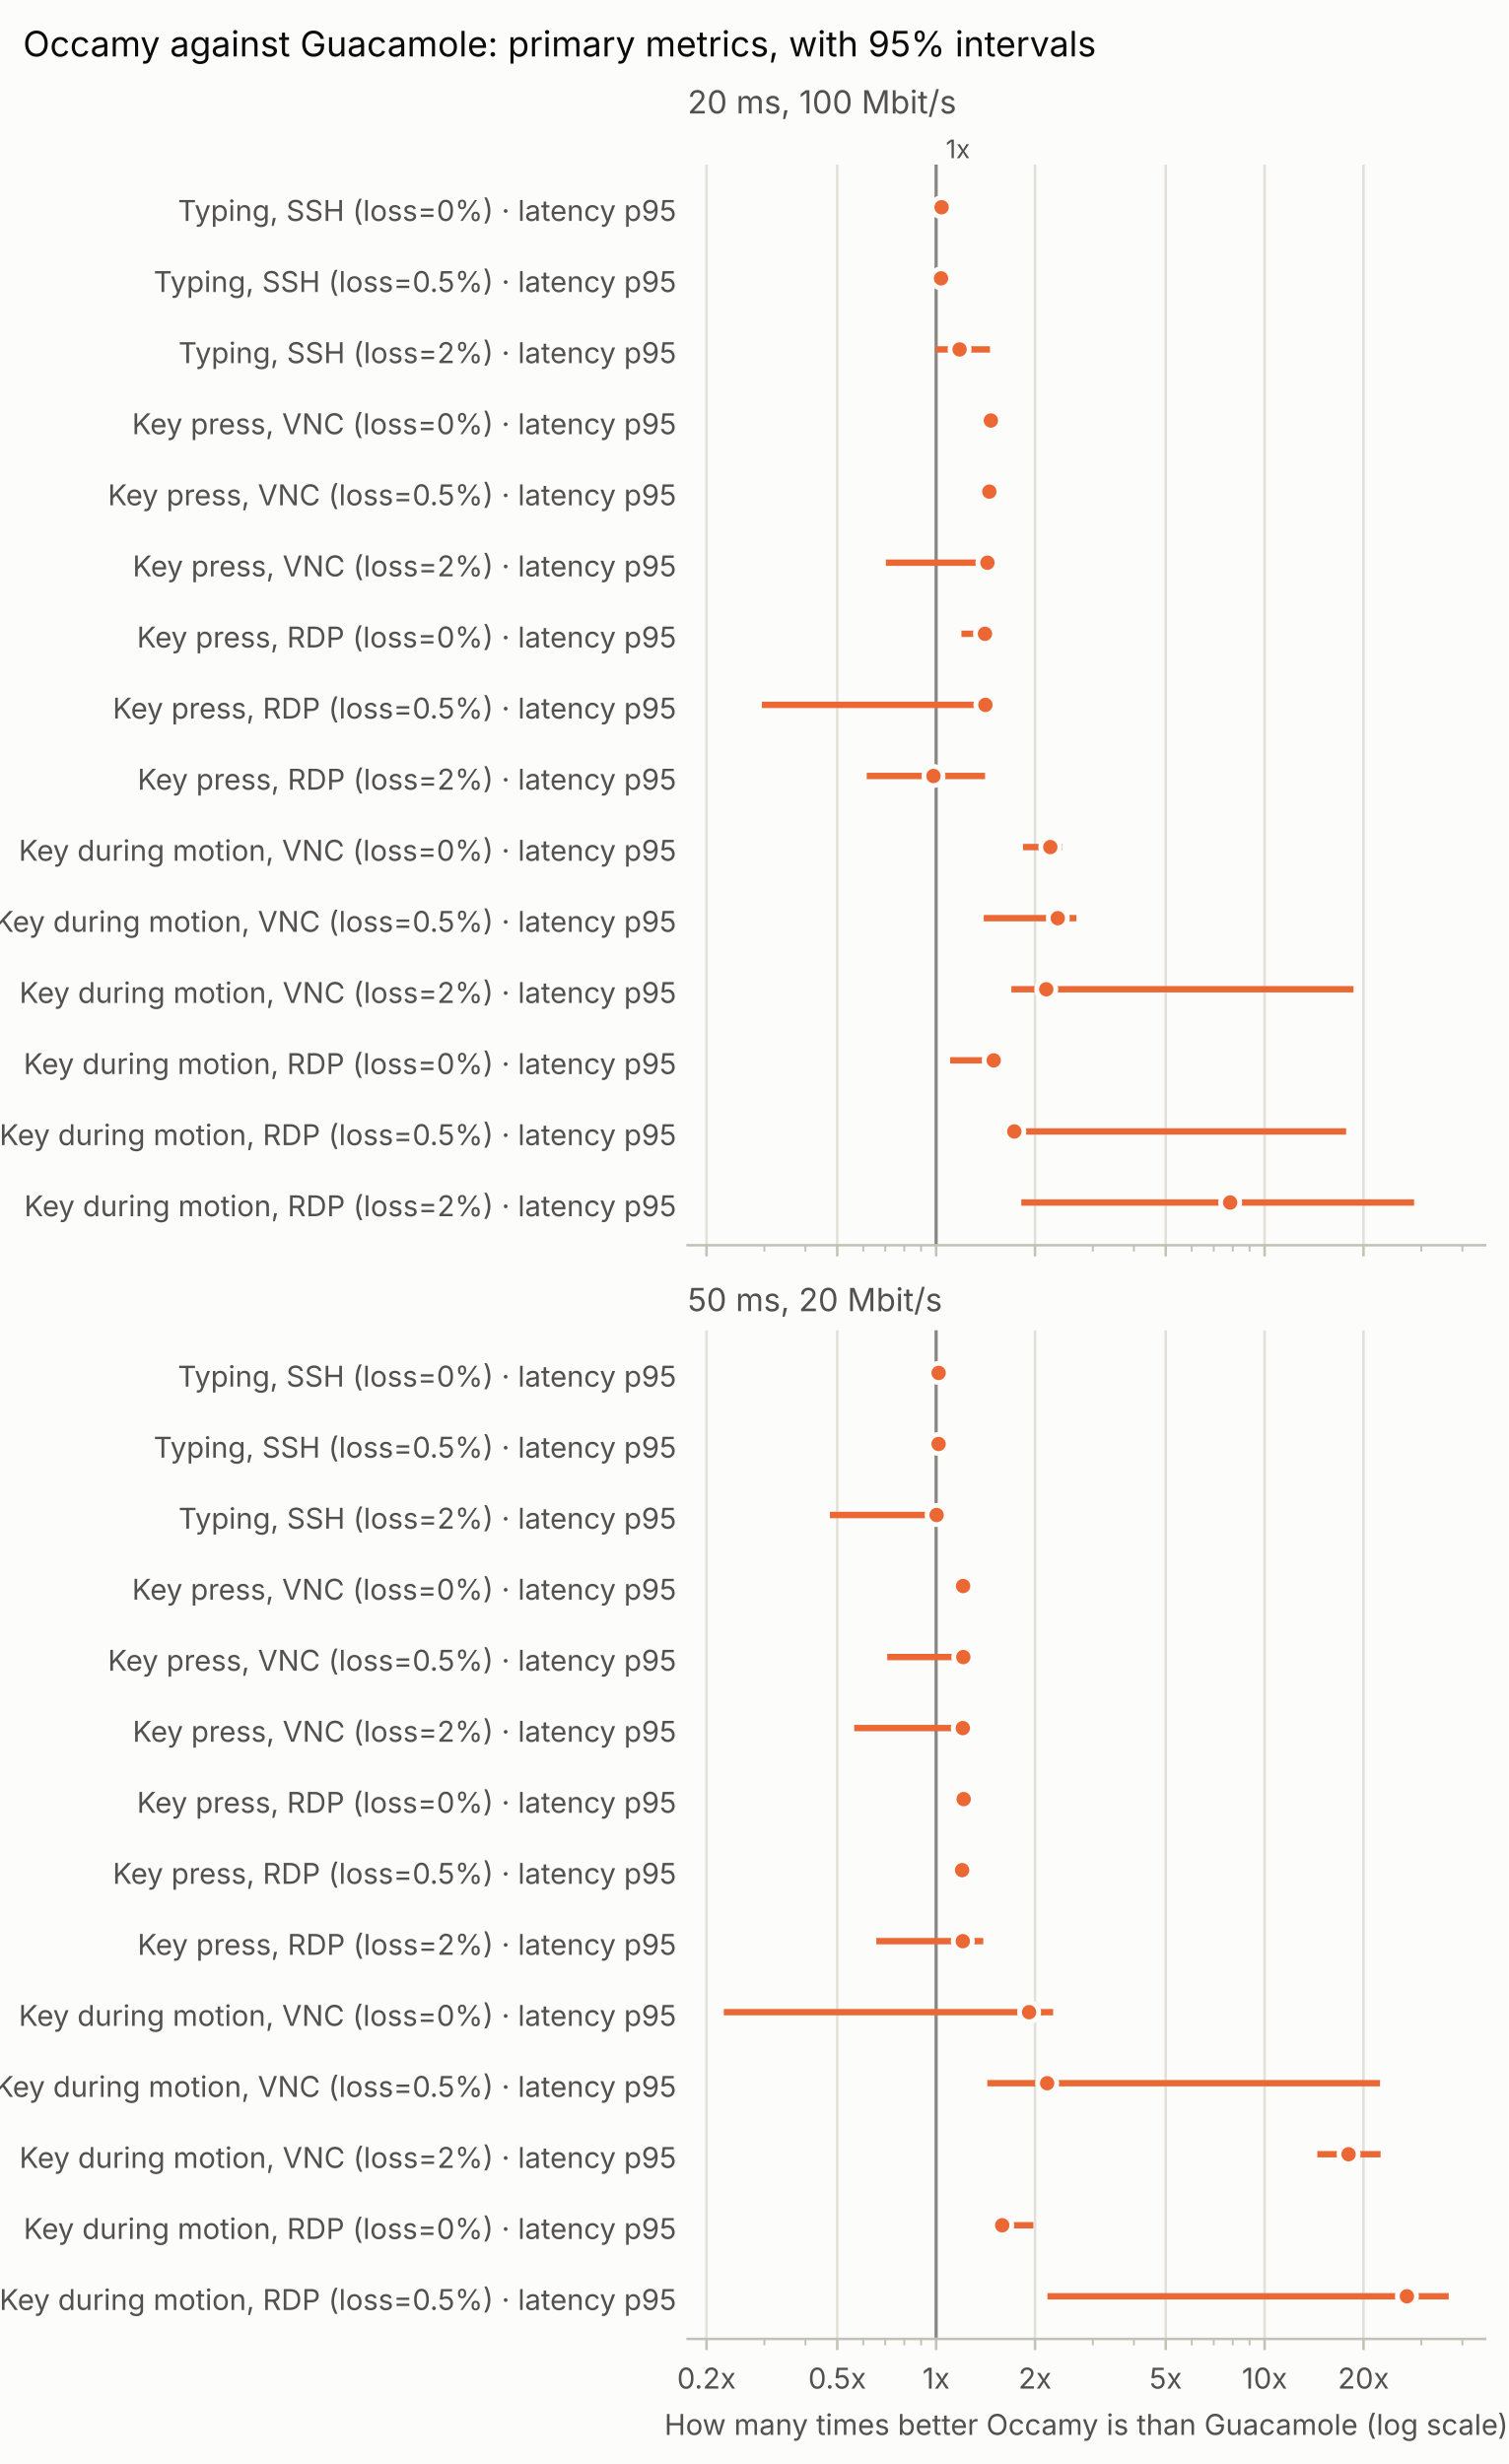
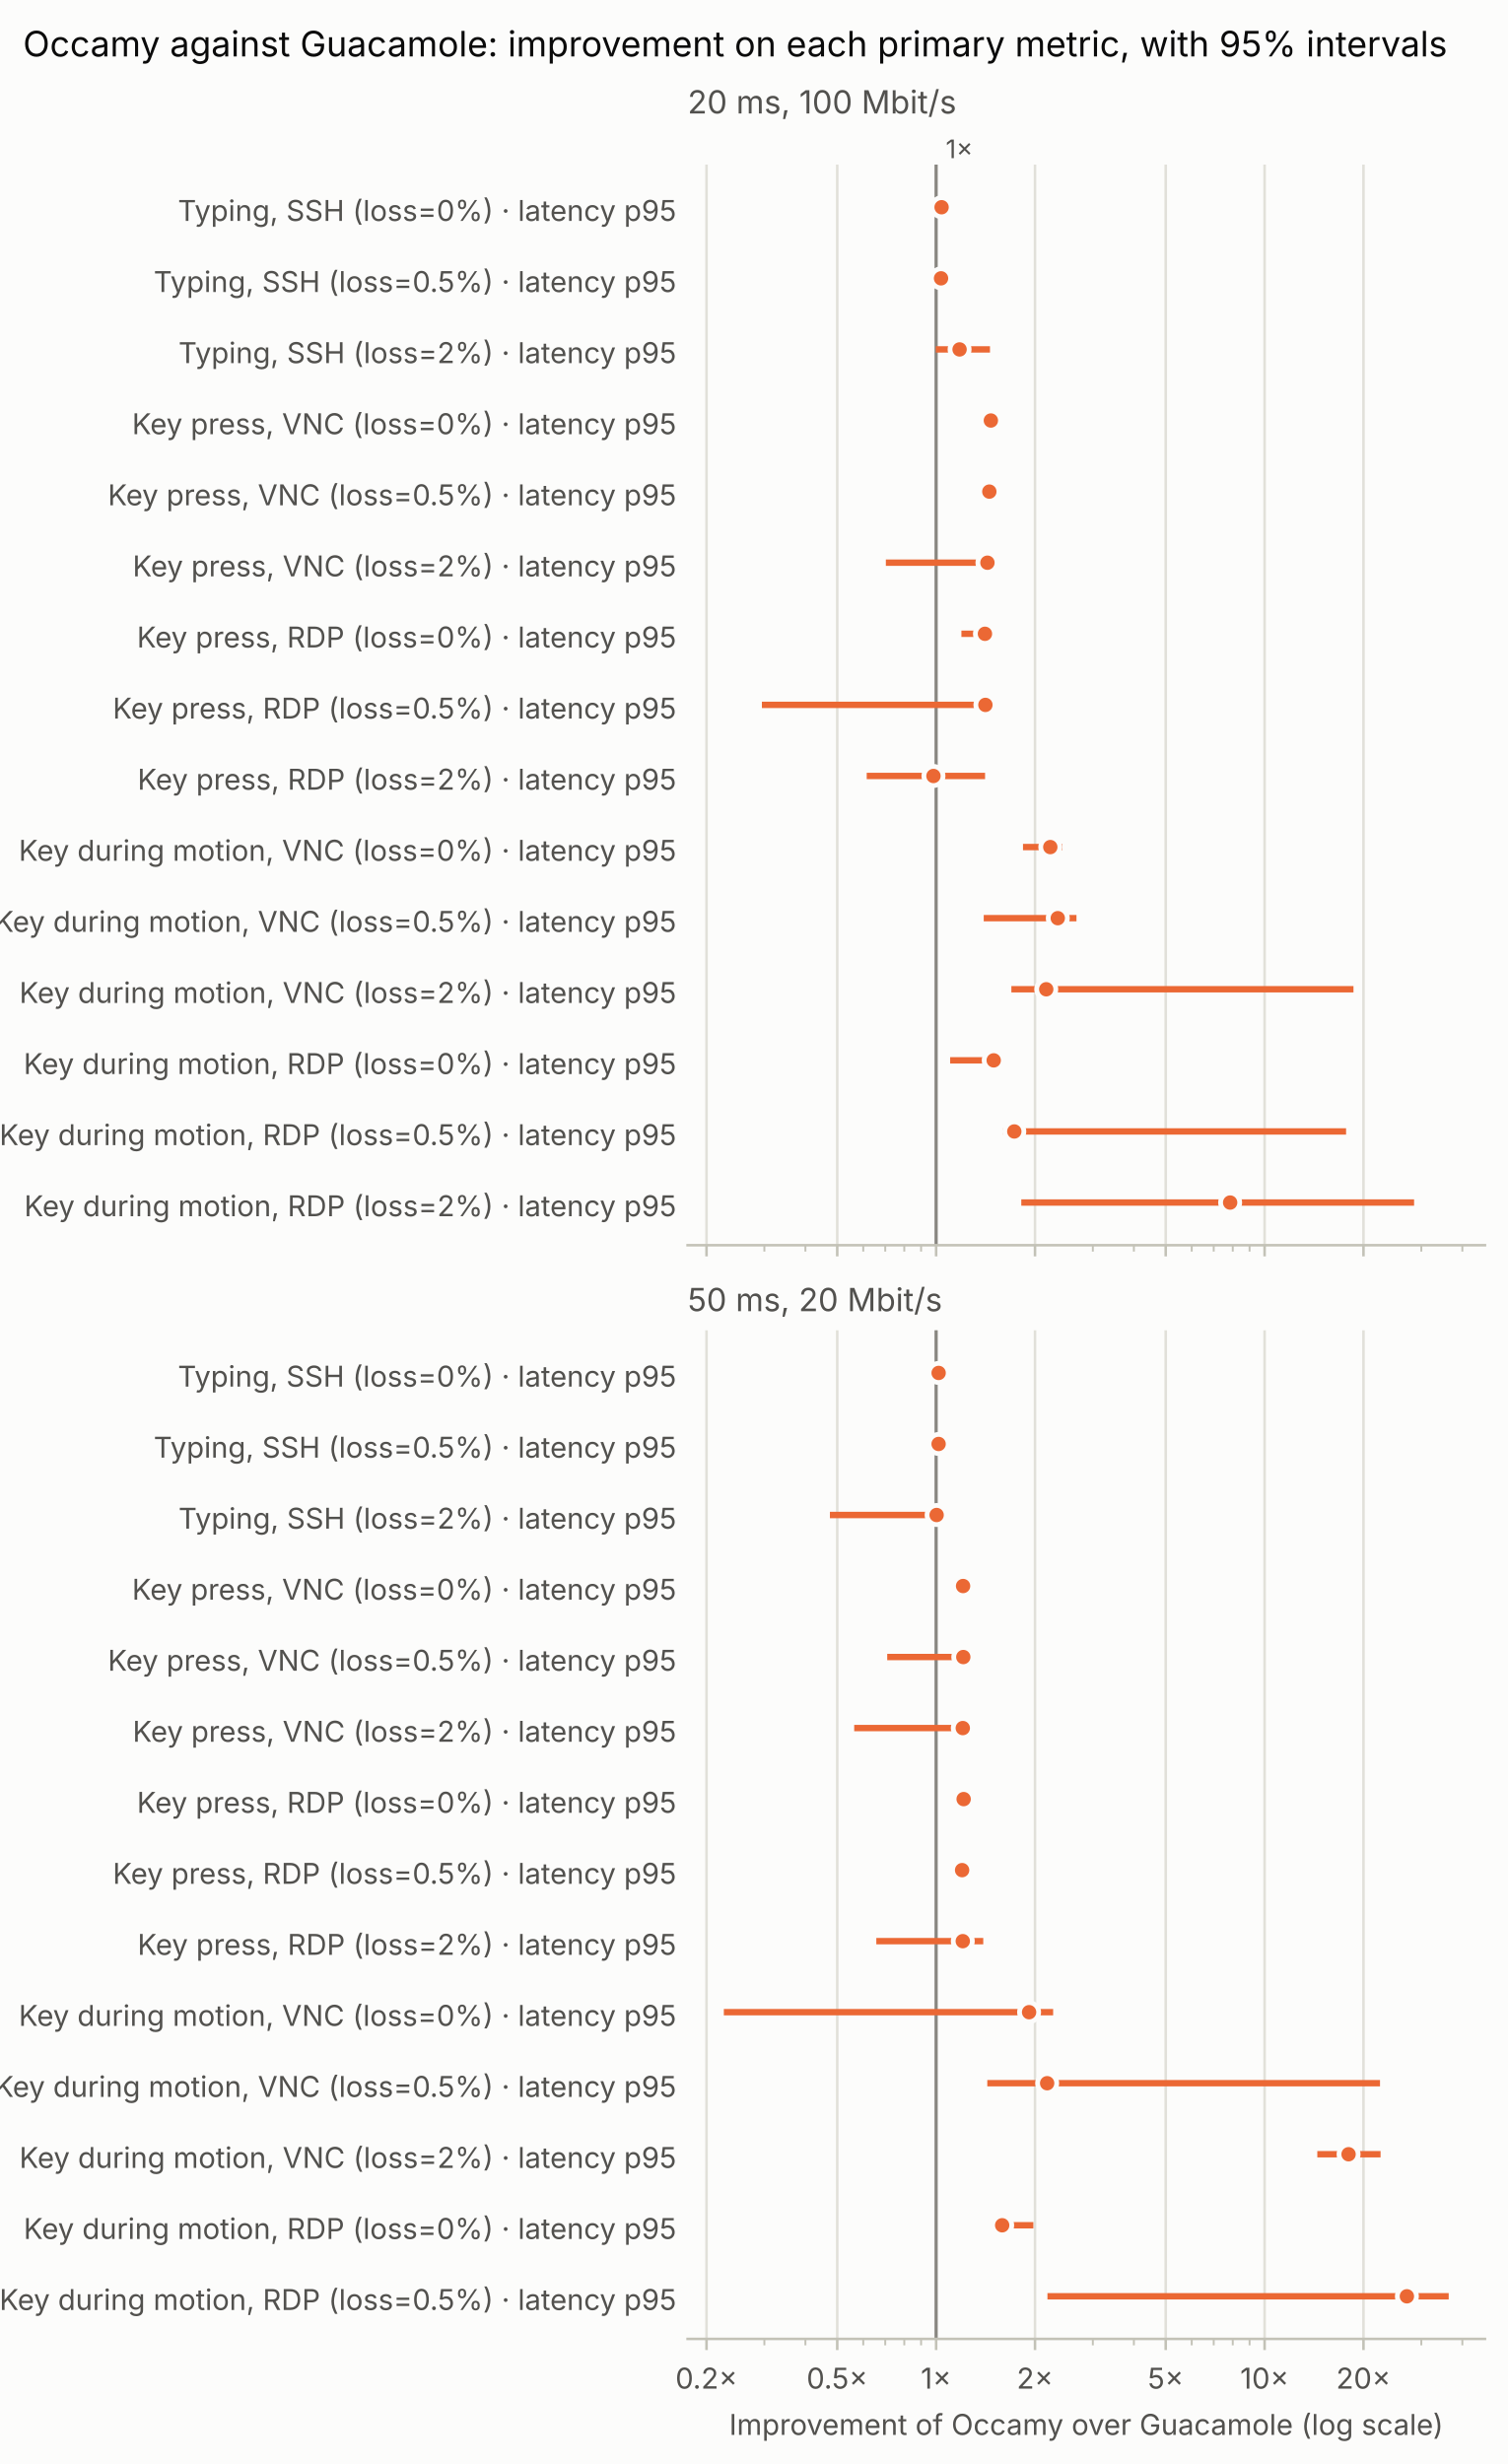
- <svg xmlns="http://www.w3.org/2000/svg" xmlns:xlink="http://www.w3.org/1999/xlink" width="472.468pt" height="771.6pt" viewBox="0 0 472.468 771.6" version="1.1">
+ <svg xmlns="http://www.w3.org/2000/svg" xmlns:xlink="http://www.w3.org/1999/xlink" width="472.2pt" height="771.6pt" viewBox="0 0 472.2 771.6" version="1.1">
  <defs>
    <style type="text/css">*{stroke-linejoin: round; stroke-linecap: butt}</style>
  </defs>
  <g id="figure_1">
    <g id="patch_1">
-       <path d="M 0 771.6  L 472.468 771.6  L 472.468 0  L 0 0  z " style="fill: #fcfcfb" />
+       <path d="M 0 771.6  L 472.2 771.6  L 472.2 0  L 0 0  z " style="fill: #fcfcfb" />
    </g>
    <g id="axes_1">
      <g id="patch_2">
        <path d="M 215.316 389.937  L 465 389.937  L 465 51.535  L 215.316 51.535  z " style="fill: #fcfcfb" />
      </g>
      <g id="matplotlib.axis_1">
        <g id="xtick_1">
          <g id="line2d_1">
            <path d="M 221.243 389.937  L 221.243 51.535  " clip-path="url(#p86896c909a)" style="fill: none; stroke: #e1e0d9; stroke-width: 0.8; stroke-linecap: square" />
          </g>
          <g id="line2d_2">
            <defs>
              <path id="m722b74c0f4" d="M 0 0  L 0 3.5  " style="stroke: #c3c2b7; stroke-width: 0.8" />
            </defs>
            <g>
              <use xlink:href="#m722b74c0f4" x="221.243" y="389.937" style="fill: #c3c2b7; stroke: #c3c2b7; stroke-width: 0.8" />
            </g>
          </g>
        </g>
        <g id="xtick_2">
          <g id="line2d_3">
            <path d="M 262.175 389.937  L 262.175 51.535  " clip-path="url(#p86896c909a)" style="fill: none; stroke: #e1e0d9; stroke-width: 0.8; stroke-linecap: square" />
          </g>
          <g id="line2d_4">
            <g>
              <use xlink:href="#m722b74c0f4" x="262.175" y="389.937" style="fill: #c3c2b7; stroke: #c3c2b7; stroke-width: 0.8" />
            </g>
          </g>
        </g>
        <g id="xtick_3">
          <g id="line2d_5">
            <path d="M 293.139 389.937  L 293.139 51.535  " clip-path="url(#p86896c909a)" style="fill: none; stroke: #e1e0d9; stroke-width: 0.8; stroke-linecap: square" />
          </g>
          <g id="line2d_6">
            <g>
              <use xlink:href="#m722b74c0f4" x="293.139" y="389.937" style="fill: #c3c2b7; stroke: #c3c2b7; stroke-width: 0.8" />
            </g>
          </g>
        </g>
        <g id="xtick_4">
          <g id="line2d_7">
            <path d="M 324.103 389.937  L 324.103 51.535  " clip-path="url(#p86896c909a)" style="fill: none; stroke: #e1e0d9; stroke-width: 0.8; stroke-linecap: square" />
          </g>
          <g id="line2d_8">
            <g>
              <use xlink:href="#m722b74c0f4" x="324.103" y="389.937" style="fill: #c3c2b7; stroke: #c3c2b7; stroke-width: 0.8" />
            </g>
          </g>
        </g>
        <g id="xtick_5">
          <g id="line2d_9">
            <path d="M 365.035 389.937  L 365.035 51.535  " clip-path="url(#p86896c909a)" style="fill: none; stroke: #e1e0d9; stroke-width: 0.8; stroke-linecap: square" />
          </g>
          <g id="line2d_10">
            <g>
              <use xlink:href="#m722b74c0f4" x="365.035" y="389.937" style="fill: #c3c2b7; stroke: #c3c2b7; stroke-width: 0.8" />
            </g>
          </g>
        </g>
        <g id="xtick_6">
          <g id="line2d_11">
            <path d="M 395.999 389.937  L 395.999 51.535  " clip-path="url(#p86896c909a)" style="fill: none; stroke: #e1e0d9; stroke-width: 0.8; stroke-linecap: square" />
          </g>
          <g id="line2d_12">
            <g>
              <use xlink:href="#m722b74c0f4" x="395.999" y="389.937" style="fill: #c3c2b7; stroke: #c3c2b7; stroke-width: 0.8" />
            </g>
          </g>
        </g>
        <g id="xtick_7">
          <g id="line2d_13">
            <path d="M 426.962 389.937  L 426.962 51.535  " clip-path="url(#p86896c909a)" style="fill: none; stroke: #e1e0d9; stroke-width: 0.8; stroke-linecap: square" />
          </g>
          <g id="line2d_14">
            <g>
              <use xlink:href="#m722b74c0f4" x="426.962" y="389.937" style="fill: #c3c2b7; stroke: #c3c2b7; stroke-width: 0.8" />
            </g>
          </g>
        </g>
        <g id="xtick_8">
          <g id="line2d_15">
            <defs>
              <path id="m8135e75376" d="M 0 0  L 0 2  " style="stroke: #c3c2b7; stroke-width: 0.6" />
            </defs>
            <g>
              <use xlink:href="#m8135e75376" x="239.355" y="389.937" style="fill: #c3c2b7; stroke: #c3c2b7; stroke-width: 0.6" />
            </g>
          </g>
        </g>
        <g id="xtick_9">
          <g id="line2d_16">
            <g>
              <use xlink:href="#m8135e75376" x="252.207" y="389.937" style="fill: #c3c2b7; stroke: #c3c2b7; stroke-width: 0.6" />
            </g>
          </g>
        </g>
        <g id="xtick_10">
          <g id="line2d_17">
            <g>
              <use xlink:href="#m8135e75376" x="270.319" y="389.937" style="fill: #c3c2b7; stroke: #c3c2b7; stroke-width: 0.6" />
            </g>
          </g>
        </g>
        <g id="xtick_11">
          <g id="line2d_18">
            <g>
              <use xlink:href="#m8135e75376" x="277.205" y="389.937" style="fill: #c3c2b7; stroke: #c3c2b7; stroke-width: 0.6" />
            </g>
          </g>
        </g>
        <g id="xtick_12">
          <g id="line2d_19">
            <g>
              <use xlink:href="#m8135e75376" x="283.171" y="389.937" style="fill: #c3c2b7; stroke: #c3c2b7; stroke-width: 0.6" />
            </g>
          </g>
        </g>
        <g id="xtick_13">
          <g id="line2d_20">
            <g>
              <use xlink:href="#m8135e75376" x="288.432" y="389.937" style="fill: #c3c2b7; stroke: #c3c2b7; stroke-width: 0.6" />
            </g>
          </g>
        </g>
        <g id="xtick_14">
          <g id="line2d_21">
            <g>
              <use xlink:href="#m8135e75376" x="342.215" y="389.937" style="fill: #c3c2b7; stroke: #c3c2b7; stroke-width: 0.6" />
            </g>
          </g>
        </g>
        <g id="xtick_15">
          <g id="line2d_22">
            <g>
              <use xlink:href="#m8135e75376" x="355.066" y="389.937" style="fill: #c3c2b7; stroke: #c3c2b7; stroke-width: 0.6" />
            </g>
          </g>
        </g>
        <g id="xtick_16">
          <g id="line2d_23">
            <g>
              <use xlink:href="#m8135e75376" x="373.179" y="389.937" style="fill: #c3c2b7; stroke: #c3c2b7; stroke-width: 0.6" />
            </g>
          </g>
        </g>
        <g id="xtick_17">
          <g id="line2d_24">
            <g>
              <use xlink:href="#m8135e75376" x="380.065" y="389.937" style="fill: #c3c2b7; stroke: #c3c2b7; stroke-width: 0.6" />
            </g>
          </g>
        </g>
        <g id="xtick_18">
          <g id="line2d_25">
            <g>
              <use xlink:href="#m8135e75376" x="386.03" y="389.937" style="fill: #c3c2b7; stroke: #c3c2b7; stroke-width: 0.6" />
            </g>
          </g>
        </g>
        <g id="xtick_19">
          <g id="line2d_26">
            <g>
              <use xlink:href="#m8135e75376" x="391.292" y="389.937" style="fill: #c3c2b7; stroke: #c3c2b7; stroke-width: 0.6" />
            </g>
          </g>
        </g>
        <g id="xtick_20">
          <g id="line2d_27">
            <g>
              <use xlink:href="#m8135e75376" x="445.075" y="389.937" style="fill: #c3c2b7; stroke: #c3c2b7; stroke-width: 0.6" />
            </g>
          </g>
        </g>
        <g id="xtick_21">
          <g id="line2d_28">
            <g>
              <use xlink:href="#m8135e75376" x="457.926" y="389.937" style="fill: #c3c2b7; stroke: #c3c2b7; stroke-width: 0.6" />
            </g>
          </g>
        </g>
      </g>
      <g id="matplotlib.axis_2">
        <g id="ytick_1">
          <g id="line2d_29" />
          <g id="text_1">
            <text style="font-size: 9px; font-family: 'Inter', 'Helvetica Neue', 'Arial', 'DejaVu Sans', sans-serif; text-anchor: end; fill: #52514e" x="211.816" y="69.177" transform="rotate(-0 211.8157 69.17742)">Typing, SSH (loss=0%) · latency p95</text>
          </g>
        </g>
        <g id="ytick_2">
          <g id="line2d_30" />
          <g id="text_2">
            <text style="font-size: 9px; font-family: 'Inter', 'Helvetica Neue', 'Arial', 'DejaVu Sans', sans-serif; text-anchor: end; fill: #52514e" x="211.816" y="91.441" transform="rotate(-0 211.8157 91.44064)">Typing, SSH (loss=0.5%) · latency p95</text>
          </g>
        </g>
        <g id="ytick_3">
          <g id="line2d_31" />
          <g id="text_3">
            <text style="font-size: 9px; font-family: 'Inter', 'Helvetica Neue', 'Arial', 'DejaVu Sans', sans-serif; text-anchor: end; fill: #52514e" x="211.816" y="113.704" transform="rotate(-0 211.8157 113.7039)">Typing, SSH (loss=2%) · latency p95</text>
          </g>
        </g>
        <g id="ytick_4">
          <g id="line2d_32" />
          <g id="text_4">
            <text style="font-size: 9px; font-family: 'Inter', 'Helvetica Neue', 'Arial', 'DejaVu Sans', sans-serif; text-anchor: end; fill: #52514e" x="211.816" y="135.967" transform="rotate(-0 211.8157 135.9671)">Key press, VNC (loss=0%) · latency p95</text>
          </g>
        </g>
        <g id="ytick_5">
          <g id="line2d_33" />
          <g id="text_5">
            <text style="font-size: 9px; font-family: 'Inter', 'Helvetica Neue', 'Arial', 'DejaVu Sans', sans-serif; text-anchor: end; fill: #52514e" x="211.816" y="158.23" transform="rotate(-0 211.8157 158.2303)">Key press, VNC (loss=0.5%) · latency p95</text>
          </g>
        </g>
        <g id="ytick_6">
          <g id="line2d_34" />
          <g id="text_6">
            <text style="font-size: 9px; font-family: 'Inter', 'Helvetica Neue', 'Arial', 'DejaVu Sans', sans-serif; text-anchor: end; fill: #52514e" x="211.816" y="180.494" transform="rotate(-0 211.8157 180.4936)">Key press, VNC (loss=2%) · latency p95</text>
          </g>
        </g>
        <g id="ytick_7">
          <g id="line2d_35" />
          <g id="text_7">
            <text style="font-size: 9px; font-family: 'Inter', 'Helvetica Neue', 'Arial', 'DejaVu Sans', sans-serif; text-anchor: end; fill: #52514e" x="211.816" y="202.757" transform="rotate(-0 211.8157 202.7568)">Key press, RDP (loss=0%) · latency p95</text>
          </g>
        </g>
        <g id="ytick_8">
          <g id="line2d_36" />
          <g id="text_8">
            <text style="font-size: 9px; font-family: 'Inter', 'Helvetica Neue', 'Arial', 'DejaVu Sans', sans-serif; text-anchor: end; fill: #52514e" x="211.816" y="225.02" transform="rotate(-0 211.8157 225.02)">Key press, RDP (loss=0.5%) · latency p95</text>
          </g>
        </g>
        <g id="ytick_9">
          <g id="line2d_37" />
          <g id="text_9">
            <text style="font-size: 9px; font-family: 'Inter', 'Helvetica Neue', 'Arial', 'DejaVu Sans', sans-serif; text-anchor: end; fill: #52514e" x="211.816" y="247.283" transform="rotate(-0 211.8157 247.2832)">Key press, RDP (loss=2%) · latency p95</text>
          </g>
        </g>
        <g id="ytick_10">
          <g id="line2d_38" />
          <g id="text_10">
            <text style="font-size: 9px; font-family: 'Inter', 'Helvetica Neue', 'Arial', 'DejaVu Sans', sans-serif; text-anchor: end; fill: #52514e" x="211.816" y="269.546" transform="rotate(-0 211.8157 269.5465)">Key during motion, VNC (loss=0%) · latency p95</text>
          </g>
        </g>
        <g id="ytick_11">
          <g id="line2d_39" />
          <g id="text_11">
            <text style="font-size: 9px; font-family: 'Inter', 'Helvetica Neue', 'Arial', 'DejaVu Sans', sans-serif; text-anchor: end; fill: #52514e" x="211.816" y="291.81" transform="rotate(-0 211.8157 291.8097)">Key during motion, VNC (loss=0.5%) · latency p95</text>
          </g>
        </g>
        <g id="ytick_12">
          <g id="line2d_40" />
          <g id="text_12">
            <text style="font-size: 9px; font-family: 'Inter', 'Helvetica Neue', 'Arial', 'DejaVu Sans', sans-serif; text-anchor: end; fill: #52514e" x="211.816" y="314.073" transform="rotate(-0 211.8157 314.0729)">Key during motion, VNC (loss=2%) · latency p95</text>
          </g>
        </g>
        <g id="ytick_13">
          <g id="line2d_41" />
          <g id="text_13">
            <text style="font-size: 9px; font-family: 'Inter', 'Helvetica Neue', 'Arial', 'DejaVu Sans', sans-serif; text-anchor: end; fill: #52514e" x="211.816" y="336.336" transform="rotate(-0 211.8157 336.3361)">Key during motion, RDP (loss=0%) · latency p95</text>
          </g>
        </g>
        <g id="ytick_14">
          <g id="line2d_42" />
          <g id="text_14">
            <text style="font-size: 9px; font-family: 'Inter', 'Helvetica Neue', 'Arial', 'DejaVu Sans', sans-serif; text-anchor: end; fill: #52514e" x="211.816" y="358.599" transform="rotate(-0 211.8157 358.5994)">Key during motion, RDP (loss=0.5%) · latency p95</text>
          </g>
        </g>
        <g id="ytick_15">
          <g id="line2d_43" />
          <g id="text_15">
            <text style="font-size: 9px; font-family: 'Inter', 'Helvetica Neue', 'Arial', 'DejaVu Sans', sans-serif; text-anchor: end; fill: #52514e" x="211.816" y="380.863" transform="rotate(-0 211.8157 380.8626)">Key during motion, RDP (loss=2%) · latency p95</text>
          </g>
        </g>
      </g>
      <g id="line2d_44">
        <path d="M 293.139 389.937  L 293.139 51.535  " clip-path="url(#p86896c909a)" style="fill: none; stroke: #898781; stroke-linecap: square" />
      </g>
      <g id="LineCollection_1">
        <path d="M 294.645 64.893  L 295.14 64.893  " clip-path="url(#p86896c909a)" style="fill: none; stroke: #eb6834; stroke-width: 2" />
        <path d="M 293.242 87.157  L 295.6 87.157  " clip-path="url(#p86896c909a)" style="fill: none; stroke: #eb6834; stroke-width: 2" />
        <path d="M 293.029 109.42  L 310.007 109.42  " clip-path="url(#p86896c909a)" style="fill: none; stroke: #eb6834; stroke-width: 2" />
        <path d="M 310.017 131.683  L 310.745 131.683  " clip-path="url(#p86896c909a)" style="fill: none; stroke: #eb6834; stroke-width: 2" />
        <path d="M 307.207 153.946  L 310.396 153.946  " clip-path="url(#p86896c909a)" style="fill: none; stroke: #eb6834; stroke-width: 2" />
        <path d="M 277.397 176.21  L 310.326 176.21  " clip-path="url(#p86896c909a)" style="fill: none; stroke: #eb6834; stroke-width: 2" />
        <path d="M 301.056 198.473  L 309.943 198.473  " clip-path="url(#p86896c909a)" style="fill: none; stroke: #eb6834; stroke-width: 2" />
        <path d="M 238.581 220.736  L 309.936 220.736  " clip-path="url(#p86896c909a)" style="fill: none; stroke: #eb6834; stroke-width: 2" />
        <path d="M 271.406 242.999  L 308.468 242.999  " clip-path="url(#p86896c909a)" style="fill: none; stroke: #eb6834; stroke-width: 2" />
        <path d="M 320.343 265.262  L 332.671 265.262  " clip-path="url(#p86896c909a)" style="fill: none; stroke: #eb6834; stroke-width: 2" />
        <path d="M 308.048 287.526  L 337.089 287.526  " clip-path="url(#p86896c909a)" style="fill: none; stroke: #eb6834; stroke-width: 2" />
        <path d="M 316.702 309.789  L 423.833 309.789  " clip-path="url(#p86896c909a)" style="fill: none; stroke: #eb6834; stroke-width: 2" />
        <path d="M 297.535 332.052  L 313.177 332.052  " clip-path="url(#p86896c909a)" style="fill: none; stroke: #eb6834; stroke-width: 2" />
        <path d="M 314.074 354.315  L 421.517 354.315  " clip-path="url(#p86896c909a)" style="fill: none; stroke: #eb6834; stroke-width: 2" />
        <path d="M 319.808 376.579  L 442.811 376.579  " clip-path="url(#p86896c909a)" style="fill: none; stroke: #eb6834; stroke-width: 2" />
      </g>
      <g id="patch_3">
        <path d="M 215.316 389.937  L 465 389.937  " style="fill: none; stroke: #c3c2b7; stroke-width: 0.8; stroke-linejoin: miter; stroke-linecap: square" />
      </g>
      <g id="PathCollection_1">
        <defs>
          <path id="m473c4d178f" d="M 0 3  C 0.796 3 1.559 2.684 2.121 2.121  C 2.684 1.559 3 0.796 3 0  C 3 -0.796 2.684 -1.559 2.121 -2.121  C 1.559 -2.684 0.796 -3 0 -3  C -0.796 -3 -1.559 -2.684 -2.121 -2.121  C -2.684 -1.559 -3 -0.796 -3 0  C -3 0.796 -2.684 1.559 -2.121 2.121  C -1.559 2.684 -0.796 3 0 3  z " style="stroke: #fcfcfb; stroke-width: 1.5" />
        </defs>
        <g clip-path="url(#p86896c909a)">
          <use xlink:href="#m473c4d178f" x="294.85" y="64.893" style="fill: #eb6834; stroke: #fcfcfb; stroke-width: 1.5" />
          <use xlink:href="#m473c4d178f" x="294.68" y="87.157" style="fill: #eb6834; stroke: #fcfcfb; stroke-width: 1.5" />
          <use xlink:href="#m473c4d178f" x="300.485" y="109.42" style="fill: #eb6834; stroke: #fcfcfb; stroke-width: 1.5" />
          <use xlink:href="#m473c4d178f" x="310.283" y="131.683" style="fill: #eb6834; stroke: #fcfcfb; stroke-width: 1.5" />
          <use xlink:href="#m473c4d178f" x="309.802" y="153.946" style="fill: #eb6834; stroke: #fcfcfb; stroke-width: 1.5" />
          <use xlink:href="#m473c4d178f" x="309.21" y="176.21" style="fill: #eb6834; stroke: #fcfcfb; stroke-width: 1.5" />
          <use xlink:href="#m473c4d178f" x="308.428" y="198.473" style="fill: #eb6834; stroke: #fcfcfb; stroke-width: 1.5" />
          <use xlink:href="#m473c4d178f" x="308.574" y="220.736" style="fill: #eb6834; stroke: #fcfcfb; stroke-width: 1.5" />
          <use xlink:href="#m473c4d178f" x="292.307" y="242.999" style="fill: #eb6834; stroke: #fcfcfb; stroke-width: 1.5" />
          <use xlink:href="#m473c4d178f" x="328.894" y="265.262" style="fill: #eb6834; stroke: #fcfcfb; stroke-width: 1.5" />
          <use xlink:href="#m473c4d178f" x="331.232" y="287.526" style="fill: #eb6834; stroke: #fcfcfb; stroke-width: 1.5" />
          <use xlink:href="#m473c4d178f" x="327.621" y="309.789" style="fill: #eb6834; stroke: #fcfcfb; stroke-width: 1.5" />
          <use xlink:href="#m473c4d178f" x="311.171" y="332.052" style="fill: #eb6834; stroke: #fcfcfb; stroke-width: 1.5" />
          <use xlink:href="#m473c4d178f" x="317.622" y="354.315" style="fill: #eb6834; stroke: #fcfcfb; stroke-width: 1.5" />
          <use xlink:href="#m473c4d178f" x="385.211" y="376.579" style="fill: #eb6834; stroke: #fcfcfb; stroke-width: 1.5" />
        </g>
      </g>
      <g id="text_16">
-         <text style="font-size: 8px; font-family: 'Inter', 'Helvetica Neue', 'Arial', 'DejaVu Sans', sans-serif; text-anchor: start; fill: #52514e" x="296.139" y="49.535" transform="rotate(-0 296.1387 49.53548)">1x</text>
+         <text style="font-size: 8px; font-family: 'Inter', 'Helvetica Neue', 'Arial', 'DejaVu Sans', sans-serif; text-anchor: start; fill: #52514e" x="296.139" y="49.535" transform="rotate(-0 296.1387 49.53548)">1×</text>
      </g>
      <g id="text_17">
        <text style="font-size: 10px; font-family: 'Inter', 'Helvetica Neue', 'Arial', 'DejaVu Sans', sans-serif; text-anchor: start; fill: #52514e" x="215.316" y="35.535" transform="rotate(-0 215.3157 35.53548)">20 ms, 100 Mbit/s</text>
      </g>
    </g>
    <g id="axes_2">
      <g id="patch_4">
        <path d="M 215.316 732.43  L 465 732.43  L 465 416.589  L 215.316 416.589  z " style="fill: #fcfcfb" />
      </g>
      <g id="matplotlib.axis_3">
        <g id="xtick_22">
          <g id="line2d_45">
            <path d="M 221.243 732.43  L 221.243 416.589  " clip-path="url(#p1628759f59)" style="fill: none; stroke: #e1e0d9; stroke-width: 0.8; stroke-linecap: square" />
          </g>
          <g id="line2d_46">
            <g>
              <use xlink:href="#m722b74c0f4" x="221.243" y="732.43" style="fill: #c3c2b7; stroke: #c3c2b7; stroke-width: 0.8" />
            </g>
          </g>
          <g id="text_18">
-             <text style="font-size: 9px; font-family: 'Inter', 'Helvetica Neue', 'Arial', 'DejaVu Sans', sans-serif; text-anchor: middle; fill: #52514e" x="221.243" y="747.998" transform="rotate(-0 221.2427 747.9975)">0.2x</text>
+             <text style="font-size: 9px; font-family: 'Inter', 'Helvetica Neue', 'Arial', 'DejaVu Sans', sans-serif; text-anchor: middle; fill: #52514e" x="221.243" y="747.998" transform="rotate(-0 221.2427 747.9975)">0.2×</text>
          </g>
        </g>
        <g id="xtick_23">
          <g id="line2d_47">
            <path d="M 262.175 732.43  L 262.175 416.589  " clip-path="url(#p1628759f59)" style="fill: none; stroke: #e1e0d9; stroke-width: 0.8; stroke-linecap: square" />
          </g>
          <g id="line2d_48">
            <g>
              <use xlink:href="#m722b74c0f4" x="262.175" y="732.43" style="fill: #c3c2b7; stroke: #c3c2b7; stroke-width: 0.8" />
            </g>
          </g>
          <g id="text_19">
-             <text style="font-size: 9px; font-family: 'Inter', 'Helvetica Neue', 'Arial', 'DejaVu Sans', sans-serif; text-anchor: middle; fill: #52514e" x="262.175" y="747.998" transform="rotate(-0 262.1747 747.9975)">0.5x</text>
+             <text style="font-size: 9px; font-family: 'Inter', 'Helvetica Neue', 'Arial', 'DejaVu Sans', sans-serif; text-anchor: middle; fill: #52514e" x="262.175" y="747.998" transform="rotate(-0 262.1747 747.9975)">0.5×</text>
          </g>
        </g>
        <g id="xtick_24">
          <g id="line2d_49">
            <path d="M 293.139 732.43  L 293.139 416.589  " clip-path="url(#p1628759f59)" style="fill: none; stroke: #e1e0d9; stroke-width: 0.8; stroke-linecap: square" />
          </g>
          <g id="line2d_50">
            <g>
              <use xlink:href="#m722b74c0f4" x="293.139" y="732.43" style="fill: #c3c2b7; stroke: #c3c2b7; stroke-width: 0.8" />
            </g>
          </g>
          <g id="text_20">
-             <text style="font-size: 9px; font-family: 'Inter', 'Helvetica Neue', 'Arial', 'DejaVu Sans', sans-serif; text-anchor: middle; fill: #52514e" x="293.139" y="747.998" transform="rotate(-0 293.1387 747.9975)">1x</text>
+             <text style="font-size: 9px; font-family: 'Inter', 'Helvetica Neue', 'Arial', 'DejaVu Sans', sans-serif; text-anchor: middle; fill: #52514e" x="293.139" y="747.998" transform="rotate(-0 293.1387 747.9975)">1×</text>
          </g>
        </g>
        <g id="xtick_25">
          <g id="line2d_51">
            <path d="M 324.103 732.43  L 324.103 416.589  " clip-path="url(#p1628759f59)" style="fill: none; stroke: #e1e0d9; stroke-width: 0.8; stroke-linecap: square" />
          </g>
          <g id="line2d_52">
            <g>
              <use xlink:href="#m722b74c0f4" x="324.103" y="732.43" style="fill: #c3c2b7; stroke: #c3c2b7; stroke-width: 0.8" />
            </g>
          </g>
          <g id="text_21">
-             <text style="font-size: 9px; font-family: 'Inter', 'Helvetica Neue', 'Arial', 'DejaVu Sans', sans-serif; text-anchor: middle; fill: #52514e" x="324.103" y="747.998" transform="rotate(-0 324.1026 747.9975)">2x</text>
+             <text style="font-size: 9px; font-family: 'Inter', 'Helvetica Neue', 'Arial', 'DejaVu Sans', sans-serif; text-anchor: middle; fill: #52514e" x="324.103" y="747.998" transform="rotate(-0 324.1026 747.9975)">2×</text>
          </g>
        </g>
        <g id="xtick_26">
          <g id="line2d_53">
            <path d="M 365.035 732.43  L 365.035 416.589  " clip-path="url(#p1628759f59)" style="fill: none; stroke: #e1e0d9; stroke-width: 0.8; stroke-linecap: square" />
          </g>
          <g id="line2d_54">
            <g>
              <use xlink:href="#m722b74c0f4" x="365.035" y="732.43" style="fill: #c3c2b7; stroke: #c3c2b7; stroke-width: 0.8" />
            </g>
          </g>
          <g id="text_22">
-             <text style="font-size: 9px; font-family: 'Inter', 'Helvetica Neue', 'Arial', 'DejaVu Sans', sans-serif; text-anchor: middle; fill: #52514e" x="365.035" y="747.998" transform="rotate(-0 365.0346 747.9975)">5x</text>
+             <text style="font-size: 9px; font-family: 'Inter', 'Helvetica Neue', 'Arial', 'DejaVu Sans', sans-serif; text-anchor: middle; fill: #52514e" x="365.035" y="747.998" transform="rotate(-0 365.0346 747.9975)">5×</text>
          </g>
        </g>
        <g id="xtick_27">
          <g id="line2d_55">
            <path d="M 395.999 732.43  L 395.999 416.589  " clip-path="url(#p1628759f59)" style="fill: none; stroke: #e1e0d9; stroke-width: 0.8; stroke-linecap: square" />
          </g>
          <g id="line2d_56">
            <g>
              <use xlink:href="#m722b74c0f4" x="395.999" y="732.43" style="fill: #c3c2b7; stroke: #c3c2b7; stroke-width: 0.8" />
            </g>
          </g>
          <g id="text_23">
-             <text style="font-size: 9px; font-family: 'Inter', 'Helvetica Neue', 'Arial', 'DejaVu Sans', sans-serif; text-anchor: middle; fill: #52514e" x="395.999" y="747.998" transform="rotate(-0 395.9986 747.9975)">10x</text>
+             <text style="font-size: 9px; font-family: 'Inter', 'Helvetica Neue', 'Arial', 'DejaVu Sans', sans-serif; text-anchor: middle; fill: #52514e" x="395.999" y="747.998" transform="rotate(-0 395.9986 747.9975)">10×</text>
          </g>
        </g>
        <g id="xtick_28">
          <g id="line2d_57">
            <path d="M 426.962 732.43  L 426.962 416.589  " clip-path="url(#p1628759f59)" style="fill: none; stroke: #e1e0d9; stroke-width: 0.8; stroke-linecap: square" />
          </g>
          <g id="line2d_58">
            <g>
              <use xlink:href="#m722b74c0f4" x="426.962" y="732.43" style="fill: #c3c2b7; stroke: #c3c2b7; stroke-width: 0.8" />
            </g>
          </g>
          <g id="text_24">
-             <text style="font-size: 9px; font-family: 'Inter', 'Helvetica Neue', 'Arial', 'DejaVu Sans', sans-serif; text-anchor: middle; fill: #52514e" x="426.962" y="747.998" transform="rotate(-0 426.9625 747.9975)">20x</text>
+             <text style="font-size: 9px; font-family: 'Inter', 'Helvetica Neue', 'Arial', 'DejaVu Sans', sans-serif; text-anchor: middle; fill: #52514e" x="426.962" y="747.998" transform="rotate(-0 426.9625 747.9975)">20×</text>
          </g>
        </g>
        <g id="xtick_29">
          <g id="line2d_59">
            <g>
              <use xlink:href="#m8135e75376" x="239.355" y="732.43" style="fill: #c3c2b7; stroke: #c3c2b7; stroke-width: 0.6" />
            </g>
          </g>
        </g>
        <g id="xtick_30">
          <g id="line2d_60">
            <g>
              <use xlink:href="#m8135e75376" x="252.207" y="732.43" style="fill: #c3c2b7; stroke: #c3c2b7; stroke-width: 0.6" />
            </g>
          </g>
        </g>
        <g id="xtick_31">
          <g id="line2d_61">
            <g>
              <use xlink:href="#m8135e75376" x="270.319" y="732.43" style="fill: #c3c2b7; stroke: #c3c2b7; stroke-width: 0.6" />
            </g>
          </g>
        </g>
        <g id="xtick_32">
          <g id="line2d_62">
            <g>
              <use xlink:href="#m8135e75376" x="277.205" y="732.43" style="fill: #c3c2b7; stroke: #c3c2b7; stroke-width: 0.6" />
            </g>
          </g>
        </g>
        <g id="xtick_33">
          <g id="line2d_63">
            <g>
              <use xlink:href="#m8135e75376" x="283.171" y="732.43" style="fill: #c3c2b7; stroke: #c3c2b7; stroke-width: 0.6" />
            </g>
          </g>
        </g>
        <g id="xtick_34">
          <g id="line2d_64">
            <g>
              <use xlink:href="#m8135e75376" x="288.432" y="732.43" style="fill: #c3c2b7; stroke: #c3c2b7; stroke-width: 0.6" />
            </g>
          </g>
        </g>
        <g id="xtick_35">
          <g id="line2d_65">
            <g>
              <use xlink:href="#m8135e75376" x="342.215" y="732.43" style="fill: #c3c2b7; stroke: #c3c2b7; stroke-width: 0.6" />
            </g>
          </g>
        </g>
        <g id="xtick_36">
          <g id="line2d_66">
            <g>
              <use xlink:href="#m8135e75376" x="355.066" y="732.43" style="fill: #c3c2b7; stroke: #c3c2b7; stroke-width: 0.6" />
            </g>
          </g>
        </g>
        <g id="xtick_37">
          <g id="line2d_67">
            <g>
              <use xlink:href="#m8135e75376" x="373.179" y="732.43" style="fill: #c3c2b7; stroke: #c3c2b7; stroke-width: 0.6" />
            </g>
          </g>
        </g>
        <g id="xtick_38">
          <g id="line2d_68">
            <g>
              <use xlink:href="#m8135e75376" x="380.065" y="732.43" style="fill: #c3c2b7; stroke: #c3c2b7; stroke-width: 0.6" />
            </g>
          </g>
        </g>
        <g id="xtick_39">
          <g id="line2d_69">
            <g>
              <use xlink:href="#m8135e75376" x="386.03" y="732.43" style="fill: #c3c2b7; stroke: #c3c2b7; stroke-width: 0.6" />
            </g>
          </g>
        </g>
        <g id="xtick_40">
          <g id="line2d_70">
            <g>
              <use xlink:href="#m8135e75376" x="391.292" y="732.43" style="fill: #c3c2b7; stroke: #c3c2b7; stroke-width: 0.6" />
            </g>
          </g>
        </g>
        <g id="xtick_41">
          <g id="line2d_71">
            <g>
              <use xlink:href="#m8135e75376" x="445.075" y="732.43" style="fill: #c3c2b7; stroke: #c3c2b7; stroke-width: 0.6" />
            </g>
          </g>
        </g>
        <g id="xtick_42">
          <g id="line2d_72">
            <g>
              <use xlink:href="#m8135e75376" x="457.926" y="732.43" style="fill: #c3c2b7; stroke: #c3c2b7; stroke-width: 0.6" />
            </g>
          </g>
        </g>
        <g id="text_25">
-           <text style="font-size: 9px; font-family: 'Inter', 'Helvetica Neue', 'Arial', 'DejaVu Sans', sans-serif; text-anchor: middle; fill: #52514e" x="340.158" y="762.483" transform="rotate(-0 340.1577 762.4825)">How many times better Occamy is than Guacamole (log scale)</text>
+           <text style="font-size: 9px; font-family: 'Inter', 'Helvetica Neue', 'Arial', 'DejaVu Sans', sans-serif; text-anchor: middle; fill: #52514e" x="340.158" y="762.483" transform="rotate(-0 340.1577 762.4825)">Improvement of Occamy over Guacamole (log scale)</text>
        </g>
      </g>
      <g id="matplotlib.axis_4">
        <g id="ytick_16">
          <g id="line2d_73" />
          <g id="text_26">
            <text style="font-size: 9px; font-family: 'Inter', 'Helvetica Neue', 'Arial', 'DejaVu Sans', sans-serif; text-anchor: end; fill: #52514e" x="211.816" y="434.218" transform="rotate(-0 211.8157 434.2179)">Typing, SSH (loss=0%) · latency p95</text>
          </g>
        </g>
        <g id="ytick_17">
          <g id="line2d_74" />
          <g id="text_27">
            <text style="font-size: 9px; font-family: 'Inter', 'Helvetica Neue', 'Arial', 'DejaVu Sans', sans-serif; text-anchor: end; fill: #52514e" x="211.816" y="456.46" transform="rotate(-0 211.8157 456.4603)">Typing, SSH (loss=0.5%) · latency p95</text>
          </g>
        </g>
        <g id="ytick_18">
          <g id="line2d_75" />
          <g id="text_28">
            <text style="font-size: 9px; font-family: 'Inter', 'Helvetica Neue', 'Arial', 'DejaVu Sans', sans-serif; text-anchor: end; fill: #52514e" x="211.816" y="478.703" transform="rotate(-0 211.8157 478.7026)">Typing, SSH (loss=2%) · latency p95</text>
          </g>
        </g>
        <g id="ytick_19">
          <g id="line2d_76" />
          <g id="text_29">
            <text style="font-size: 9px; font-family: 'Inter', 'Helvetica Neue', 'Arial', 'DejaVu Sans', sans-serif; text-anchor: end; fill: #52514e" x="211.816" y="500.945" transform="rotate(-0 211.8157 500.9449)">Key press, VNC (loss=0%) · latency p95</text>
          </g>
        </g>
        <g id="ytick_20">
          <g id="line2d_77" />
          <g id="text_30">
            <text style="font-size: 9px; font-family: 'Inter', 'Helvetica Neue', 'Arial', 'DejaVu Sans', sans-serif; text-anchor: end; fill: #52514e" x="211.816" y="523.187" transform="rotate(-0 211.8157 523.1872)">Key press, VNC (loss=0.5%) · latency p95</text>
          </g>
        </g>
        <g id="ytick_21">
          <g id="line2d_78" />
          <g id="text_31">
            <text style="font-size: 9px; font-family: 'Inter', 'Helvetica Neue', 'Arial', 'DejaVu Sans', sans-serif; text-anchor: end; fill: #52514e" x="211.816" y="545.43" transform="rotate(-0 211.8157 545.4295)">Key press, VNC (loss=2%) · latency p95</text>
          </g>
        </g>
        <g id="ytick_22">
          <g id="line2d_79" />
          <g id="text_32">
            <text style="font-size: 9px; font-family: 'Inter', 'Helvetica Neue', 'Arial', 'DejaVu Sans', sans-serif; text-anchor: end; fill: #52514e" x="211.816" y="567.672" transform="rotate(-0 211.8157 567.6719)">Key press, RDP (loss=0%) · latency p95</text>
          </g>
        </g>
        <g id="ytick_23">
          <g id="line2d_80" />
          <g id="text_33">
            <text style="font-size: 9px; font-family: 'Inter', 'Helvetica Neue', 'Arial', 'DejaVu Sans', sans-serif; text-anchor: end; fill: #52514e" x="211.816" y="589.914" transform="rotate(-0 211.8157 589.9142)">Key press, RDP (loss=0.5%) · latency p95</text>
          </g>
        </g>
        <g id="ytick_24">
          <g id="line2d_81" />
          <g id="text_34">
            <text style="font-size: 9px; font-family: 'Inter', 'Helvetica Neue', 'Arial', 'DejaVu Sans', sans-serif; text-anchor: end; fill: #52514e" x="211.816" y="612.157" transform="rotate(-0 211.8157 612.1565)">Key press, RDP (loss=2%) · latency p95</text>
          </g>
        </g>
        <g id="ytick_25">
          <g id="line2d_82" />
          <g id="text_35">
            <text style="font-size: 9px; font-family: 'Inter', 'Helvetica Neue', 'Arial', 'DejaVu Sans', sans-serif; text-anchor: end; fill: #52514e" x="211.816" y="634.399" transform="rotate(-0 211.8157 634.3988)">Key during motion, VNC (loss=0%) · latency p95</text>
          </g>
        </g>
        <g id="ytick_26">
          <g id="line2d_83" />
          <g id="text_36">
            <text style="font-size: 9px; font-family: 'Inter', 'Helvetica Neue', 'Arial', 'DejaVu Sans', sans-serif; text-anchor: end; fill: #52514e" x="211.816" y="656.641" transform="rotate(-0 211.8157 656.6412)">Key during motion, VNC (loss=0.5%) · latency p95</text>
          </g>
        </g>
        <g id="ytick_27">
          <g id="line2d_84" />
          <g id="text_37">
            <text style="font-size: 9px; font-family: 'Inter', 'Helvetica Neue', 'Arial', 'DejaVu Sans', sans-serif; text-anchor: end; fill: #52514e" x="211.816" y="678.883" transform="rotate(-0 211.8157 678.8835)">Key during motion, VNC (loss=2%) · latency p95</text>
          </g>
        </g>
        <g id="ytick_28">
          <g id="line2d_85" />
          <g id="text_38">
            <text style="font-size: 9px; font-family: 'Inter', 'Helvetica Neue', 'Arial', 'DejaVu Sans', sans-serif; text-anchor: end; fill: #52514e" x="211.816" y="701.126" transform="rotate(-0 211.8157 701.1258)">Key during motion, RDP (loss=0%) · latency p95</text>
          </g>
        </g>
        <g id="ytick_29">
          <g id="line2d_86" />
          <g id="text_39">
            <text style="font-size: 9px; font-family: 'Inter', 'Helvetica Neue', 'Arial', 'DejaVu Sans', sans-serif; text-anchor: end; fill: #52514e" x="211.816" y="723.368" transform="rotate(-0 211.8157 723.3681)">Key during motion, RDP (loss=0.5%) · latency p95</text>
          </g>
        </g>
      </g>
      <g id="line2d_87">
        <path d="M 293.139 732.43  L 293.139 416.589  " clip-path="url(#p1628759f59)" style="fill: none; stroke: #898781; stroke-linecap: square" />
      </g>
      <g id="LineCollection_2">
        <path d="M 293.65 429.934  L 296.062 429.934  " clip-path="url(#p1628759f59)" style="fill: none; stroke: #eb6834; stroke-width: 2" />
        <path d="M 293.764 452.176  L 294.48 452.176  " clip-path="url(#p1628759f59)" style="fill: none; stroke: #eb6834; stroke-width: 2" />
        <path d="M 259.878 474.419  L 294.23 474.419  " clip-path="url(#p1628759f59)" style="fill: none; stroke: #eb6834; stroke-width: 2" />
        <path d="M 301.257 496.661  L 303.949 496.661  " clip-path="url(#p1628759f59)" style="fill: none; stroke: #eb6834; stroke-width: 2" />
        <path d="M 277.825 518.903  L 303.644 518.903  " clip-path="url(#p1628759f59)" style="fill: none; stroke: #eb6834; stroke-width: 2" />
        <path d="M 267.485 541.146  L 301.887 541.146  " clip-path="url(#p1628759f59)" style="fill: none; stroke: #eb6834; stroke-width: 2" />
        <path d="M 301.158 563.388  L 302.071 563.388  " clip-path="url(#p1628759f59)" style="fill: none; stroke: #eb6834; stroke-width: 2" />
        <path d="M 299.764 585.63  L 301.989 585.63  " clip-path="url(#p1628759f59)" style="fill: none; stroke: #eb6834; stroke-width: 2" />
        <path d="M 274.409 607.873  L 307.901 607.873  " clip-path="url(#p1628759f59)" style="fill: none; stroke: #eb6834; stroke-width: 2" />
        <path d="M 226.665 630.115  L 329.785 630.115  " clip-path="url(#p1628759f59)" style="fill: none; stroke: #eb6834; stroke-width: 2" />
        <path d="M 309.165 652.357  L 432.138 652.357  " clip-path="url(#p1628759f59)" style="fill: none; stroke: #eb6834; stroke-width: 2" />
        <path d="M 412.506 674.599  L 432.316 674.599  " clip-path="url(#p1628759f59)" style="fill: none; stroke: #eb6834; stroke-width: 2" />
        <path d="M 312.649 696.842  L 323.595 696.842  " clip-path="url(#p1628759f59)" style="fill: none; stroke: #eb6834; stroke-width: 2" />
        <path d="M 328 719.084  L 453.65 719.084  " clip-path="url(#p1628759f59)" style="fill: none; stroke: #eb6834; stroke-width: 2" />
      </g>
      <g id="patch_5">
        <path d="M 215.316 732.43  L 465 732.43  " style="fill: none; stroke: #c3c2b7; stroke-width: 0.8; stroke-linejoin: miter; stroke-linecap: square" />
      </g>
      <g id="PathCollection_2">
        <g clip-path="url(#p1628759f59)">
          <use xlink:href="#m473c4d178f" x="293.926" y="429.934" style="fill: #eb6834; stroke: #fcfcfb; stroke-width: 1.5" />
          <use xlink:href="#m473c4d178f" x="293.916" y="452.176" style="fill: #eb6834; stroke: #fcfcfb; stroke-width: 1.5" />
          <use xlink:href="#m473c4d178f" x="293.295" y="474.419" style="fill: #eb6834; stroke: #fcfcfb; stroke-width: 1.5" />
          <use xlink:href="#m473c4d178f" x="301.582" y="496.661" style="fill: #eb6834; stroke: #fcfcfb; stroke-width: 1.5" />
          <use xlink:href="#m473c4d178f" x="301.651" y="518.903" style="fill: #eb6834; stroke: #fcfcfb; stroke-width: 1.5" />
          <use xlink:href="#m473c4d178f" x="301.492" y="541.146" style="fill: #eb6834; stroke: #fcfcfb; stroke-width: 1.5" />
          <use xlink:href="#m473c4d178f" x="301.759" y="563.388" style="fill: #eb6834; stroke: #fcfcfb; stroke-width: 1.5" />
          <use xlink:href="#m473c4d178f" x="301.277" y="585.63" style="fill: #eb6834; stroke: #fcfcfb; stroke-width: 1.5" />
          <use xlink:href="#m473c4d178f" x="301.488" y="607.873" style="fill: #eb6834; stroke: #fcfcfb; stroke-width: 1.5" />
          <use xlink:href="#m473c4d178f" x="322.254" y="630.115" style="fill: #eb6834; stroke: #fcfcfb; stroke-width: 1.5" />
          <use xlink:href="#m473c4d178f" x="327.907" y="652.357" style="fill: #eb6834; stroke: #fcfcfb; stroke-width: 1.5" />
          <use xlink:href="#m473c4d178f" x="422.292" y="674.599" style="fill: #eb6834; stroke: #fcfcfb; stroke-width: 1.5" />
          <use xlink:href="#m473c4d178f" x="313.825" y="696.842" style="fill: #eb6834; stroke: #fcfcfb; stroke-width: 1.5" />
          <use xlink:href="#m473c4d178f" x="440.555" y="719.084" style="fill: #eb6834; stroke: #fcfcfb; stroke-width: 1.5" />
        </g>
      </g>
      <g id="text_40">
        <text style="font-size: 10px; font-family: 'Inter', 'Helvetica Neue', 'Arial', 'DejaVu Sans', sans-serif; text-anchor: start; fill: #52514e" x="215.316" y="410.589" transform="rotate(-0 215.3157 410.5885)">50 ms, 20 Mbit/s</text>
      </g>
    </g>
    <g id="text_41">
-       <text style="font-size: 11px; font-family: 'Inter', 'Helvetica Neue', 'Arial', 'DejaVu Sans', sans-serif; text-anchor: start; fill: #0b0b0b" x="7.2" y="17.672" transform="rotate(-0 7.2 17.672)">Occamy against Guacamole: primary metrics, with 95% intervals</text>
+       <text style="font-size: 11px; font-family: 'Inter', 'Helvetica Neue', 'Arial', 'DejaVu Sans', sans-serif; text-anchor: start; fill: #0b0b0b" x="7.2" y="17.672" transform="rotate(-0 7.2 17.672)">Occamy against Guacamole: improvement on each primary metric, with 95% intervals</text>
    </g>
  </g>
  <defs>
    <clipPath id="p86896c909a">
      <rect x="215.316" y="51.535" width="249.684" height="338.401" />
    </clipPath>
    <clipPath id="p1628759f59">
      <rect x="215.316" y="416.589" width="249.684" height="315.841" />
    </clipPath>
  </defs>
</svg>
